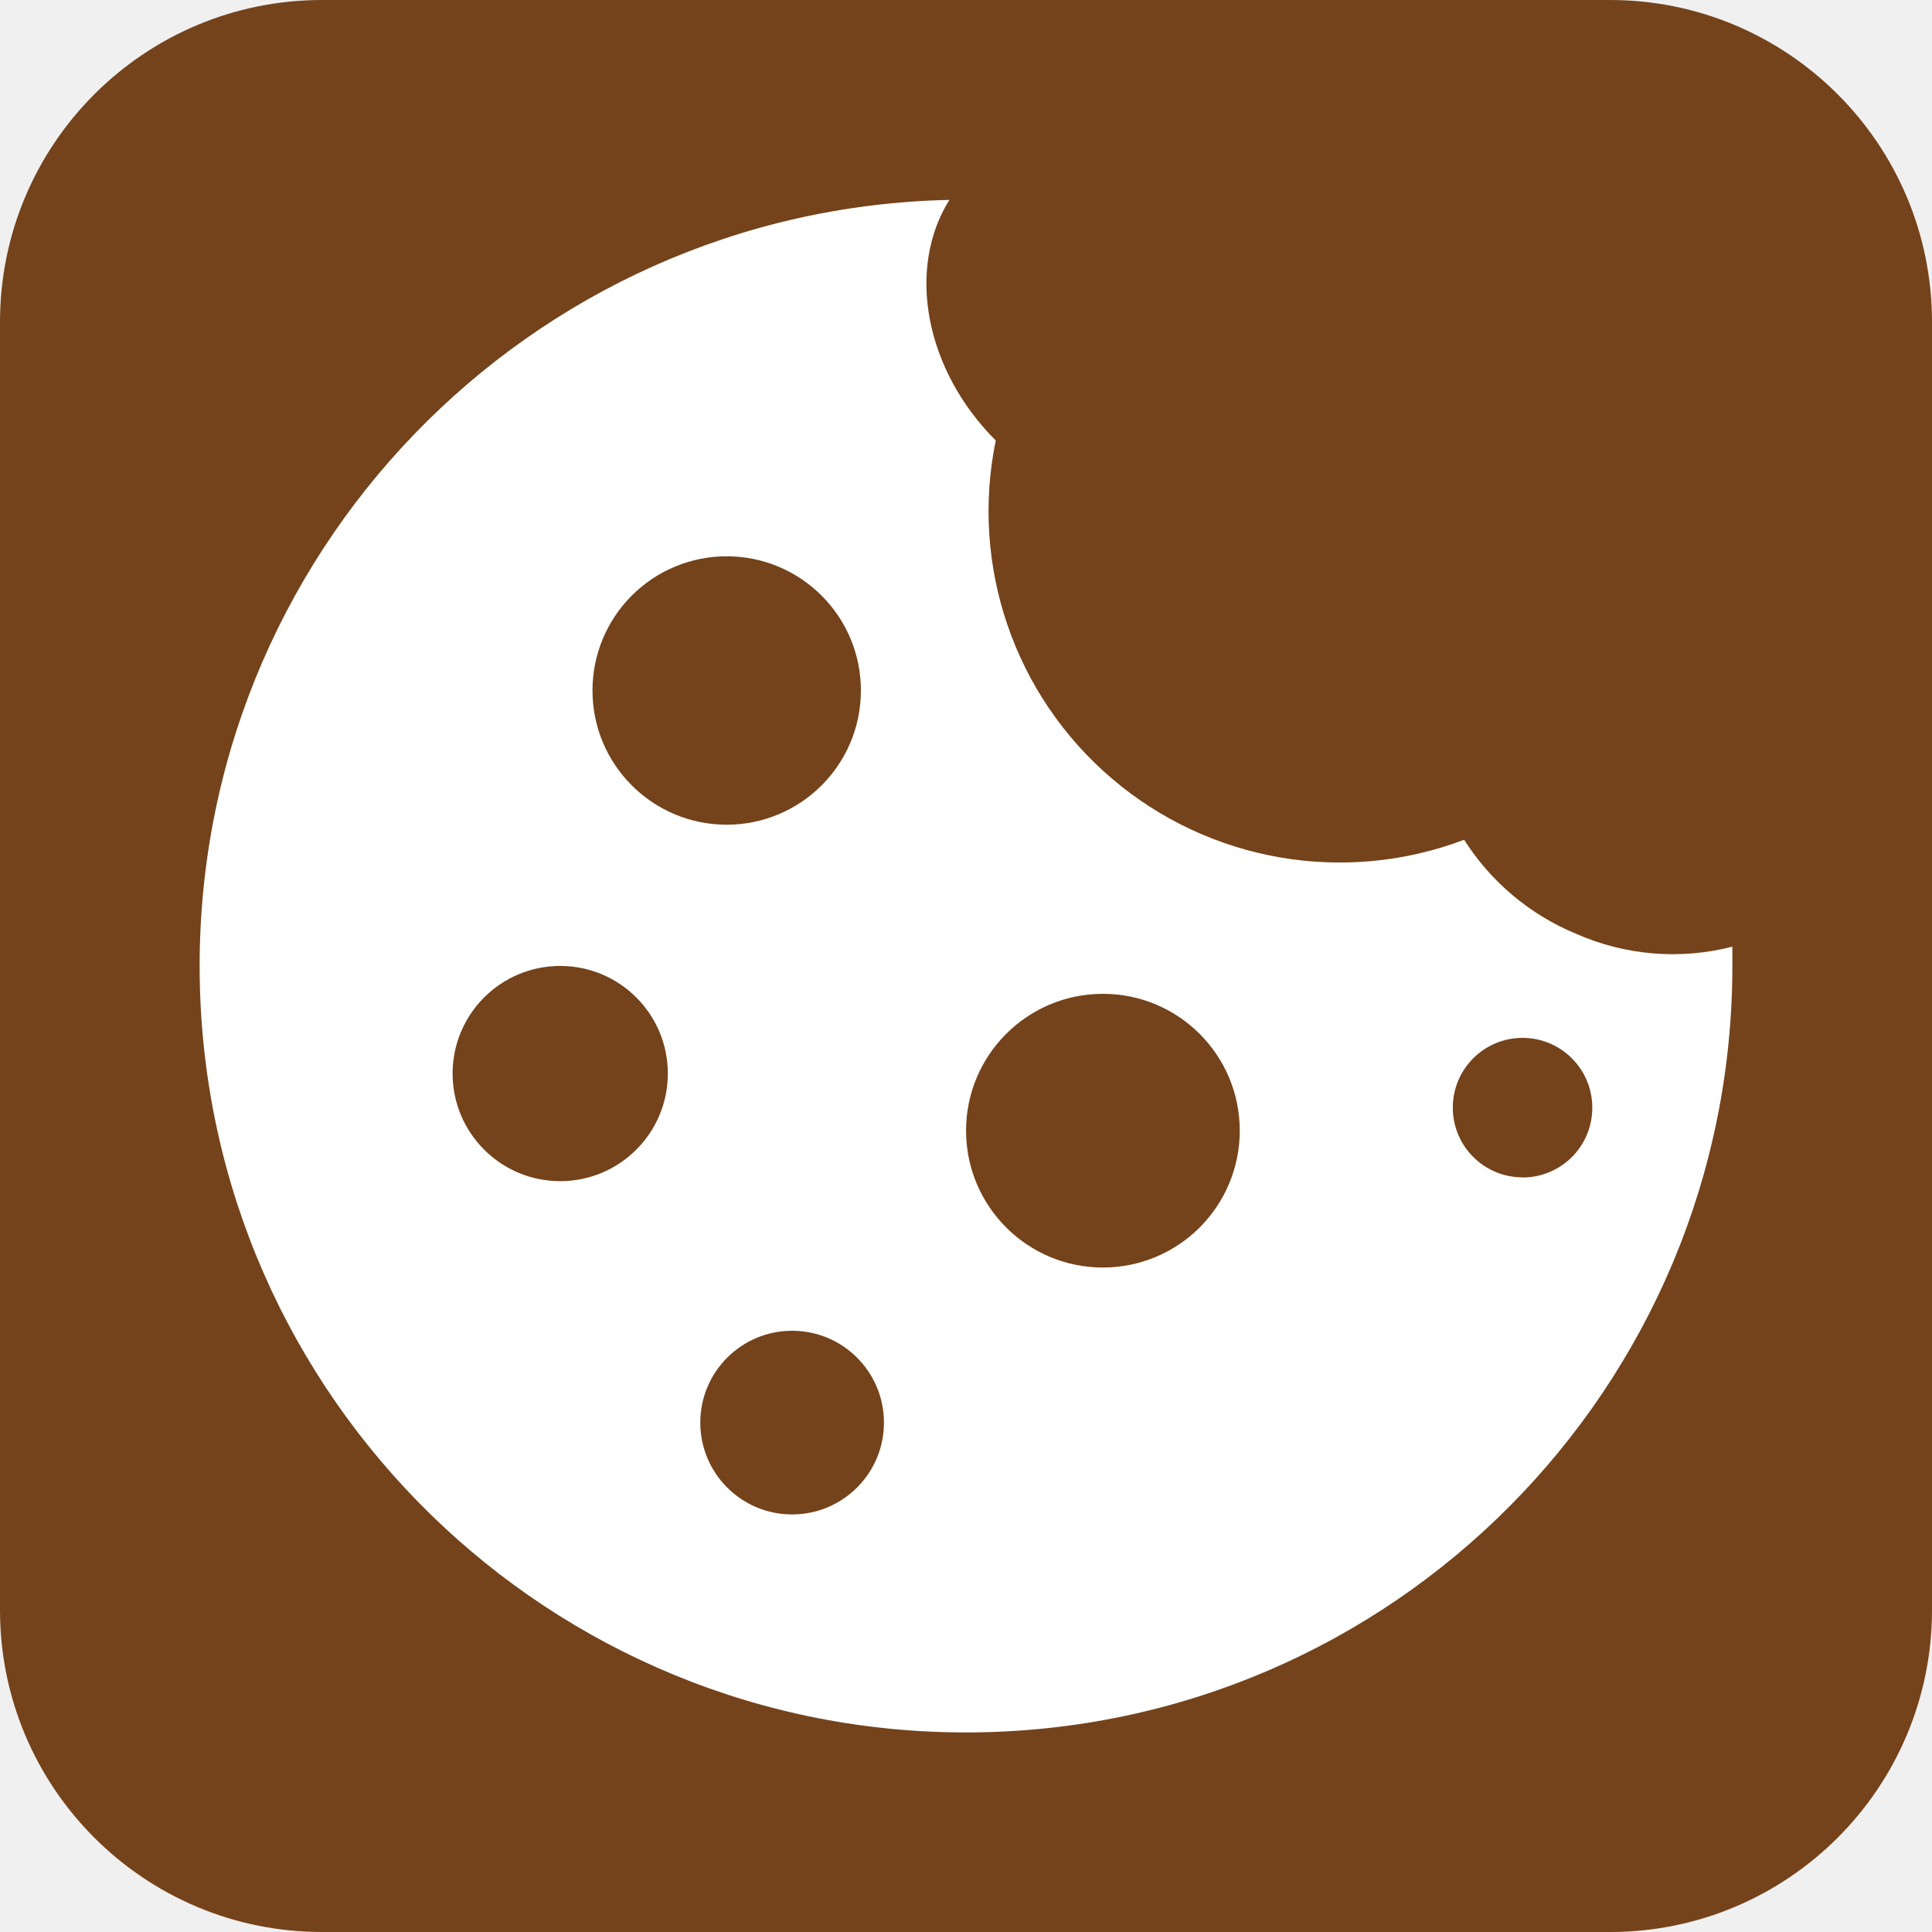
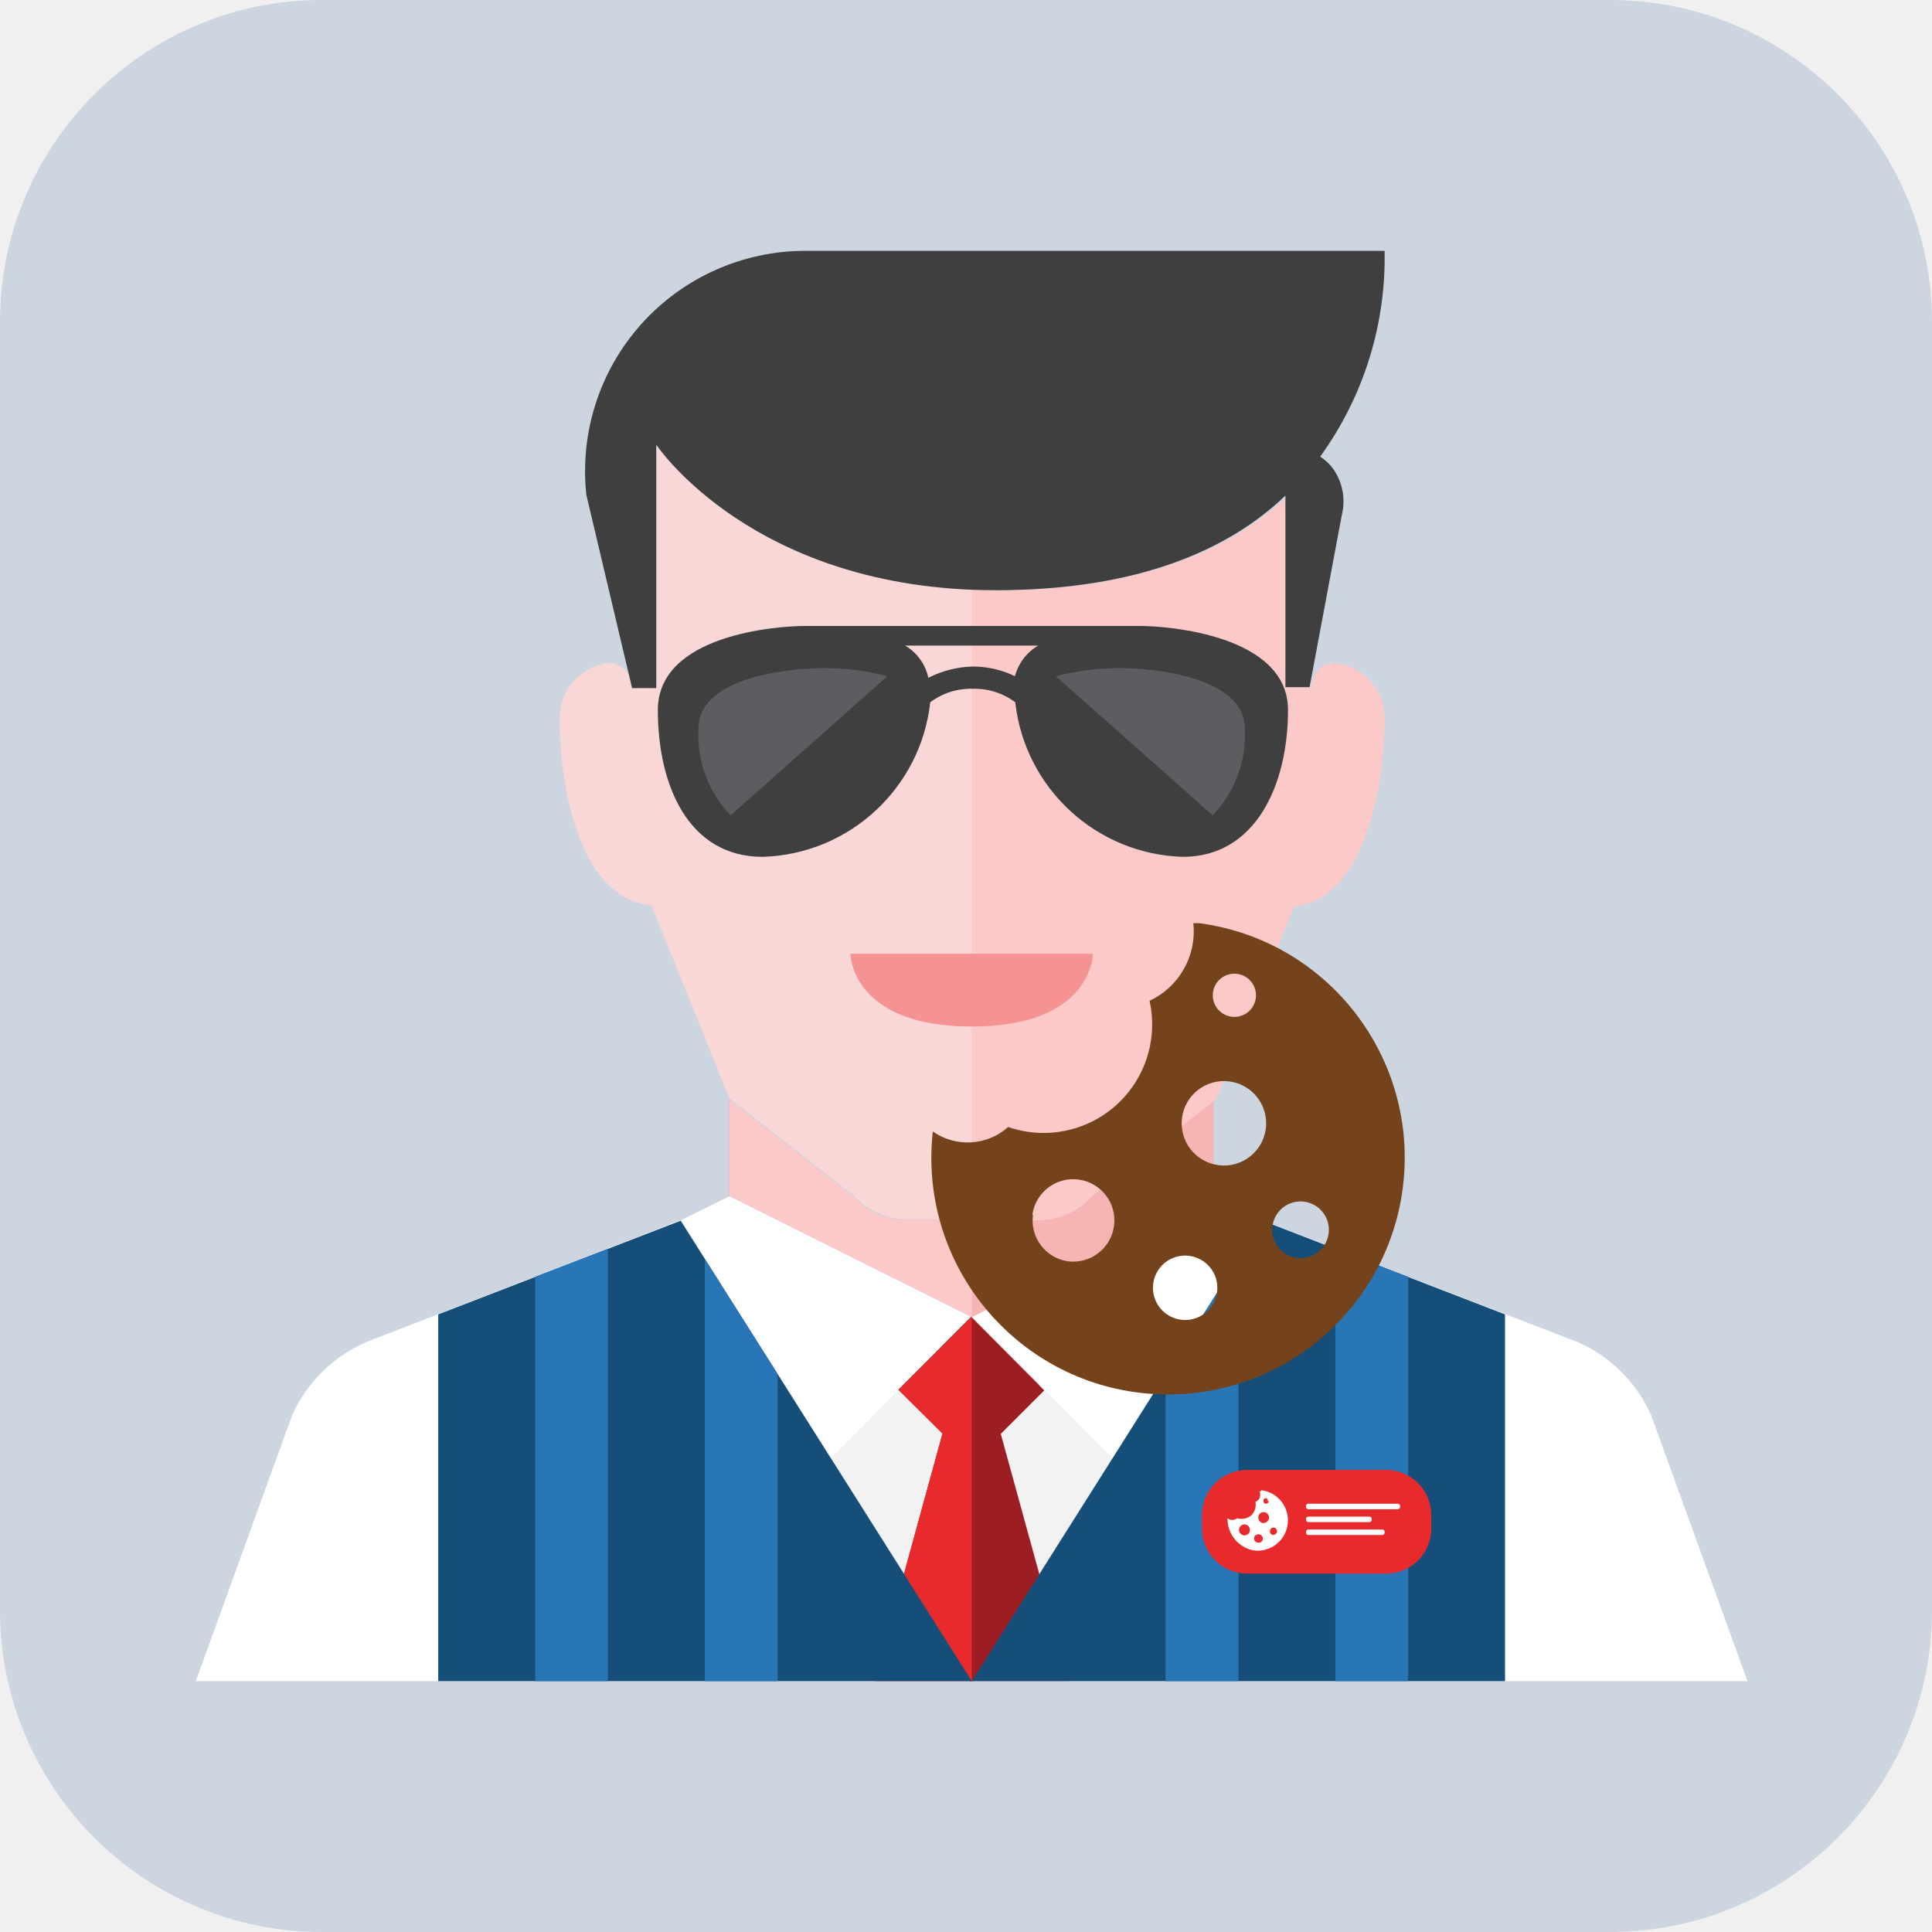
- <svg xmlns="http://www.w3.org/2000/svg" viewBox="0 0 300 300">
-   <rect width="300" height="300" rx="50" style="fill:#74431b" />
-   <path d="M269,147a37.14,37.14,0,0,1-24.26-2,37.63,37.63,0,0,1-17.39-14.6,54.54,54.54,0,0,1-72.73-62c-11-11-13.89-26.66-7.2-37.36A119,119,0,1,0,269,150C269,149,269,148,269,147ZM112.86,86.38A20.84,20.84,0,1,1,92,107.21,20.83,20.83,0,0,1,112.86,86.38ZM87,183.41a16.71,16.71,0,1,1,16.7-16.7A16.71,16.71,0,0,1,87,183.41Zm36,51.75a14.26,14.26,0,1,1,14.26-14.26A14.26,14.26,0,0,1,123,235.16Zm48.26-38.34a21.25,21.25,0,1,1,21.25-21.25A21.24,21.24,0,0,1,171.25,196.82Zm65.17-14A10.83,10.83,0,1,1,247.25,172,10.82,10.82,0,0,1,236.42,182.84Z" style="fill:#fff" />
+ <svg xmlns="http://www.w3.org/2000/svg" viewBox="0 0 60 60">
+   <rect width="60" height="60" rx="10" style="fill:#ccd5e0" />
+   <polygon points="30.18 52.21 21.14 37.9 39.21 37.9 30.18 52.21" style="fill:#f2f2f2" />
+   <path d="M32.17,37.9h-4a2.26,2.26,0,0,1-1.69-.75l-3.84-3v3.39s0,5.64,7.53,5.64,7.52-5.64,7.52-5.64V34.14l-3.84,3A2.26,2.26,0,0,1,32.17,37.9Z" style="fill:#f7b4b4" />
+   <path d="M26.49,37.15l-3.84-3v3.39s0,5.64,7.53,5.64V37.9h-2A2.26,2.26,0,0,1,26.49,37.15Z" style="fill:#fac9c8" />
+   <polygon points="21.14 37.9 22.65 37.15 30.16 40.9 25.66 45.43 21.14 37.9" style="fill:#fff" />
+   <polygon points="39.21 37.9 37.7 37.15 30.19 40.9 34.69 45.43 39.21 37.9" style="fill:#fff" />
+   <polygon points="33.19 52.21 31.08 44.53 32.43 43.18 30.16 40.9 27.9 43.16 29.27 44.52 27.16 52.21 33.19 52.21" style="fill:#9d1e22" />
+   <polygon points="30.18 52.21 30.18 40.91 30.16 40.9 27.9 43.16 29.27 44.52 27.16 52.21 30.18 52.21" style="fill:#e82a2d" />
+   <path d="M6.08,52.21l3-8.28a4.49,4.49,0,0,1,2.29-2.25l9.75-3.78,9,14.31Z" style="fill:#fff" />
+   <path d="M54.27,52.21l-3-8.28A4.49,4.49,0,0,0,49,41.68L39.21,37.9l-9,14.31Z" style="fill:#fff" />
+   <path d="M41.47,20.59c-.76,0-.76.84-.76.84v-.09H40V15.39c-1.77,1.67-4.58,2.94-9,2.94-6.93,0-10-3.81-10.48-4.43l-.06.18v7.26h-.75v5.27l3,7.53,3.84,3a2.26,2.26,0,0,0,1.69.75h4a2.26,2.26,0,0,0,1.69-.75l3.84-3,2.42-6C42.25,28,43,24.71,43,22.26A1.72,1.72,0,0,0,41.47,20.59Z" style="fill:#fac9c8" />
+   <path d="M20.39,13.81c0,.06,0,.21,0,.27v7.26h-.75s0,.06-.05-.2a.7.7,0,0,0-.71-.55,1.72,1.72,0,0,0-1.5,1.67c0,2.45.72,5.69,2.85,5.85l2.42,6,3.84,3a2.26,2.26,0,0,0,1.69.75h2V18.31C23.78,18,20.82,14.4,20.39,13.81Z" style="fill:#fad7d7" />
+   <polygon points="13.61 52.21 30.18 52.21 21.14 37.91 13.61 40.82 13.61 52.21" style="fill:#144e79" />
+   <polygon points="46.74 52.21 30.18 52.21 39.21 37.91 46.74 40.82 46.74 52.21" style="fill:#144e79" />
+   <polygon points="16.62 39.65 16.62 52.21 18.88 52.21 18.88 38.78 16.62 39.65" style="fill:#2876b5" />
+   <polygon points="24.15 42.67 21.89 39.1 21.89 52.21 24.15 52.21 24.15 42.67" style="fill:#2876b5" />
+   <polygon points="43.73 39.65 43.73 52.21 41.47 52.21 41.47 38.78 43.73 39.65" style="fill:#2876b5" />
+   <polygon points="36.2 42.67 38.46 39.1 38.46 52.21 36.2 52.21 36.2 42.67" style="fill:#2876b5" />
+   <path d="M26.41,29.62h7.53s0,2.26-3.76,2.26S26.41,29.62,26.41,29.62Z" style="fill:#f59393" />
+   <path d="M41,14.18A10.53,10.53,0,0,0,43,7.79H25a6.84,6.84,0,0,0-6.79,7.58l1.42,6h.75V13.81s3,4.52,10.54,4.52c4.45,0,7.26-1.27,9-2.94v5.95h.75l1-5.34a1.75,1.75,0,0,0-.32-1.51A1.82,1.82,0,0,0,41,14.18Z" style="fill:#3f3f40" />
+   <path d="M35.4,19.44H25c-.9,0-4.57.28-4.57,2.61s.94,4.56,3.26,4.56a5.4,5.4,0,0,0,5.2-4.8,2.1,2.1,0,0,1,1.32-.42h0a2.1,2.1,0,0,1,1.32.42,5.4,5.4,0,0,0,5.2,4.8C39,26.61,40,24.37,40,22.05S36.29,19.44,35.4,19.44Zm-6.57,1.61a1.52,1.52,0,0,0-.72-1h4.13a1.57,1.57,0,0,0-.72.95,3,3,0,0,0-1.34-.3A3.23,3.23,0,0,0,28.83,21.05Z" style="fill:#3f3f40" />
+   <path d="M27.56,21a7.69,7.69,0,0,0-2.08-.25c-.74,0-3.79.21-3.79,1.88a3.61,3.61,0,0,0,1,2.69Z" style="fill:#5c5d60" />
+   <path d="M32.79,21a7.69,7.69,0,0,1,2.08-.25c.74,0,3.79.21,3.79,1.88a3.61,3.61,0,0,1-1,2.69Z" style="fill:#5c5d60" />
+   <rect x="37.33" y="45.65" width="7.12" height="3.22" rx="1.4" style="fill:#e82a2d" />
+   <path d="M39.12,46.33a.27.27,0,0,1,0,.19.25.25,0,0,1-.13.12.47.47,0,0,1-.14.43.48.48,0,0,1-.43.08.24.24,0,0,1-.3,0,1,1,0,0,0,.81,1,.94.94,0,0,0,.25-1.87Zm-.64,1.16a.17.17,0,1,1,.14.19A.17.17,0,0,1,38.48,47.49Zm.74.31a.13.13,0,0,1-.15.11.13.13,0,0,1-.12-.15.13.13,0,0,1,.15-.11A.14.14,0,0,1,39.22,47.8Zm.44-.23a.13.13,0,0,1-.13.1.11.11,0,0,1-.09-.13.11.11,0,0,1,.12-.1A.12.12,0,0,1,39.66,47.57Zm-.25-.42a.18.18,0,0,1-.19.15.17.17,0,0,1-.14-.19.16.16,0,0,1,.18-.15A.17.17,0,0,1,39.41,47.15Zm0-.53a.1.1,0,0,1-.1.08.08.08,0,0,1-.07-.1.07.07,0,0,1,.09-.07A.09.09,0,0,1,39.37,46.62Z" style="fill:#fff" />
+   <rect x="40.56" y="46.7" width="2.92" height="0.17" rx="0.07" style="fill:#fff" />
+   <rect x="40.56" y="47.1" width="2.04" height="0.17" rx="0.07" style="fill:#fff" />
+   <rect x="40.56" y="47.5" width="2.44" height="0.17" rx="0.07" style="fill:#fff" />
+   <path d="M37.06,28.67a2.38,2.38,0,0,1-1.36,2.41A3.37,3.37,0,0,1,31.31,35a1.89,1.89,0,0,1-2.34.14,7.35,7.35,0,1,0,8.27-6.47Zm-5,9.06a1.28,1.28,0,1,1,1.1,1.44A1.28,1.28,0,0,1,32.08,37.73ZM37.8,40.1A1,1,0,1,1,36.92,39,1,1,0,0,1,37.8,40.1Zm3.46-1.78a.88.88,0,1,1-.75-1A.88.88,0,0,1,41.26,38.32Zm-1.95-3.26a1.31,1.31,0,0,1-2.6-.35,1.31,1.31,0,1,1,2.6.35ZM39,31a.67.67,0,0,1-1.33-.18A.67.67,0,1,1,39,31Z" style="fill:#74431b" />
</svg>
